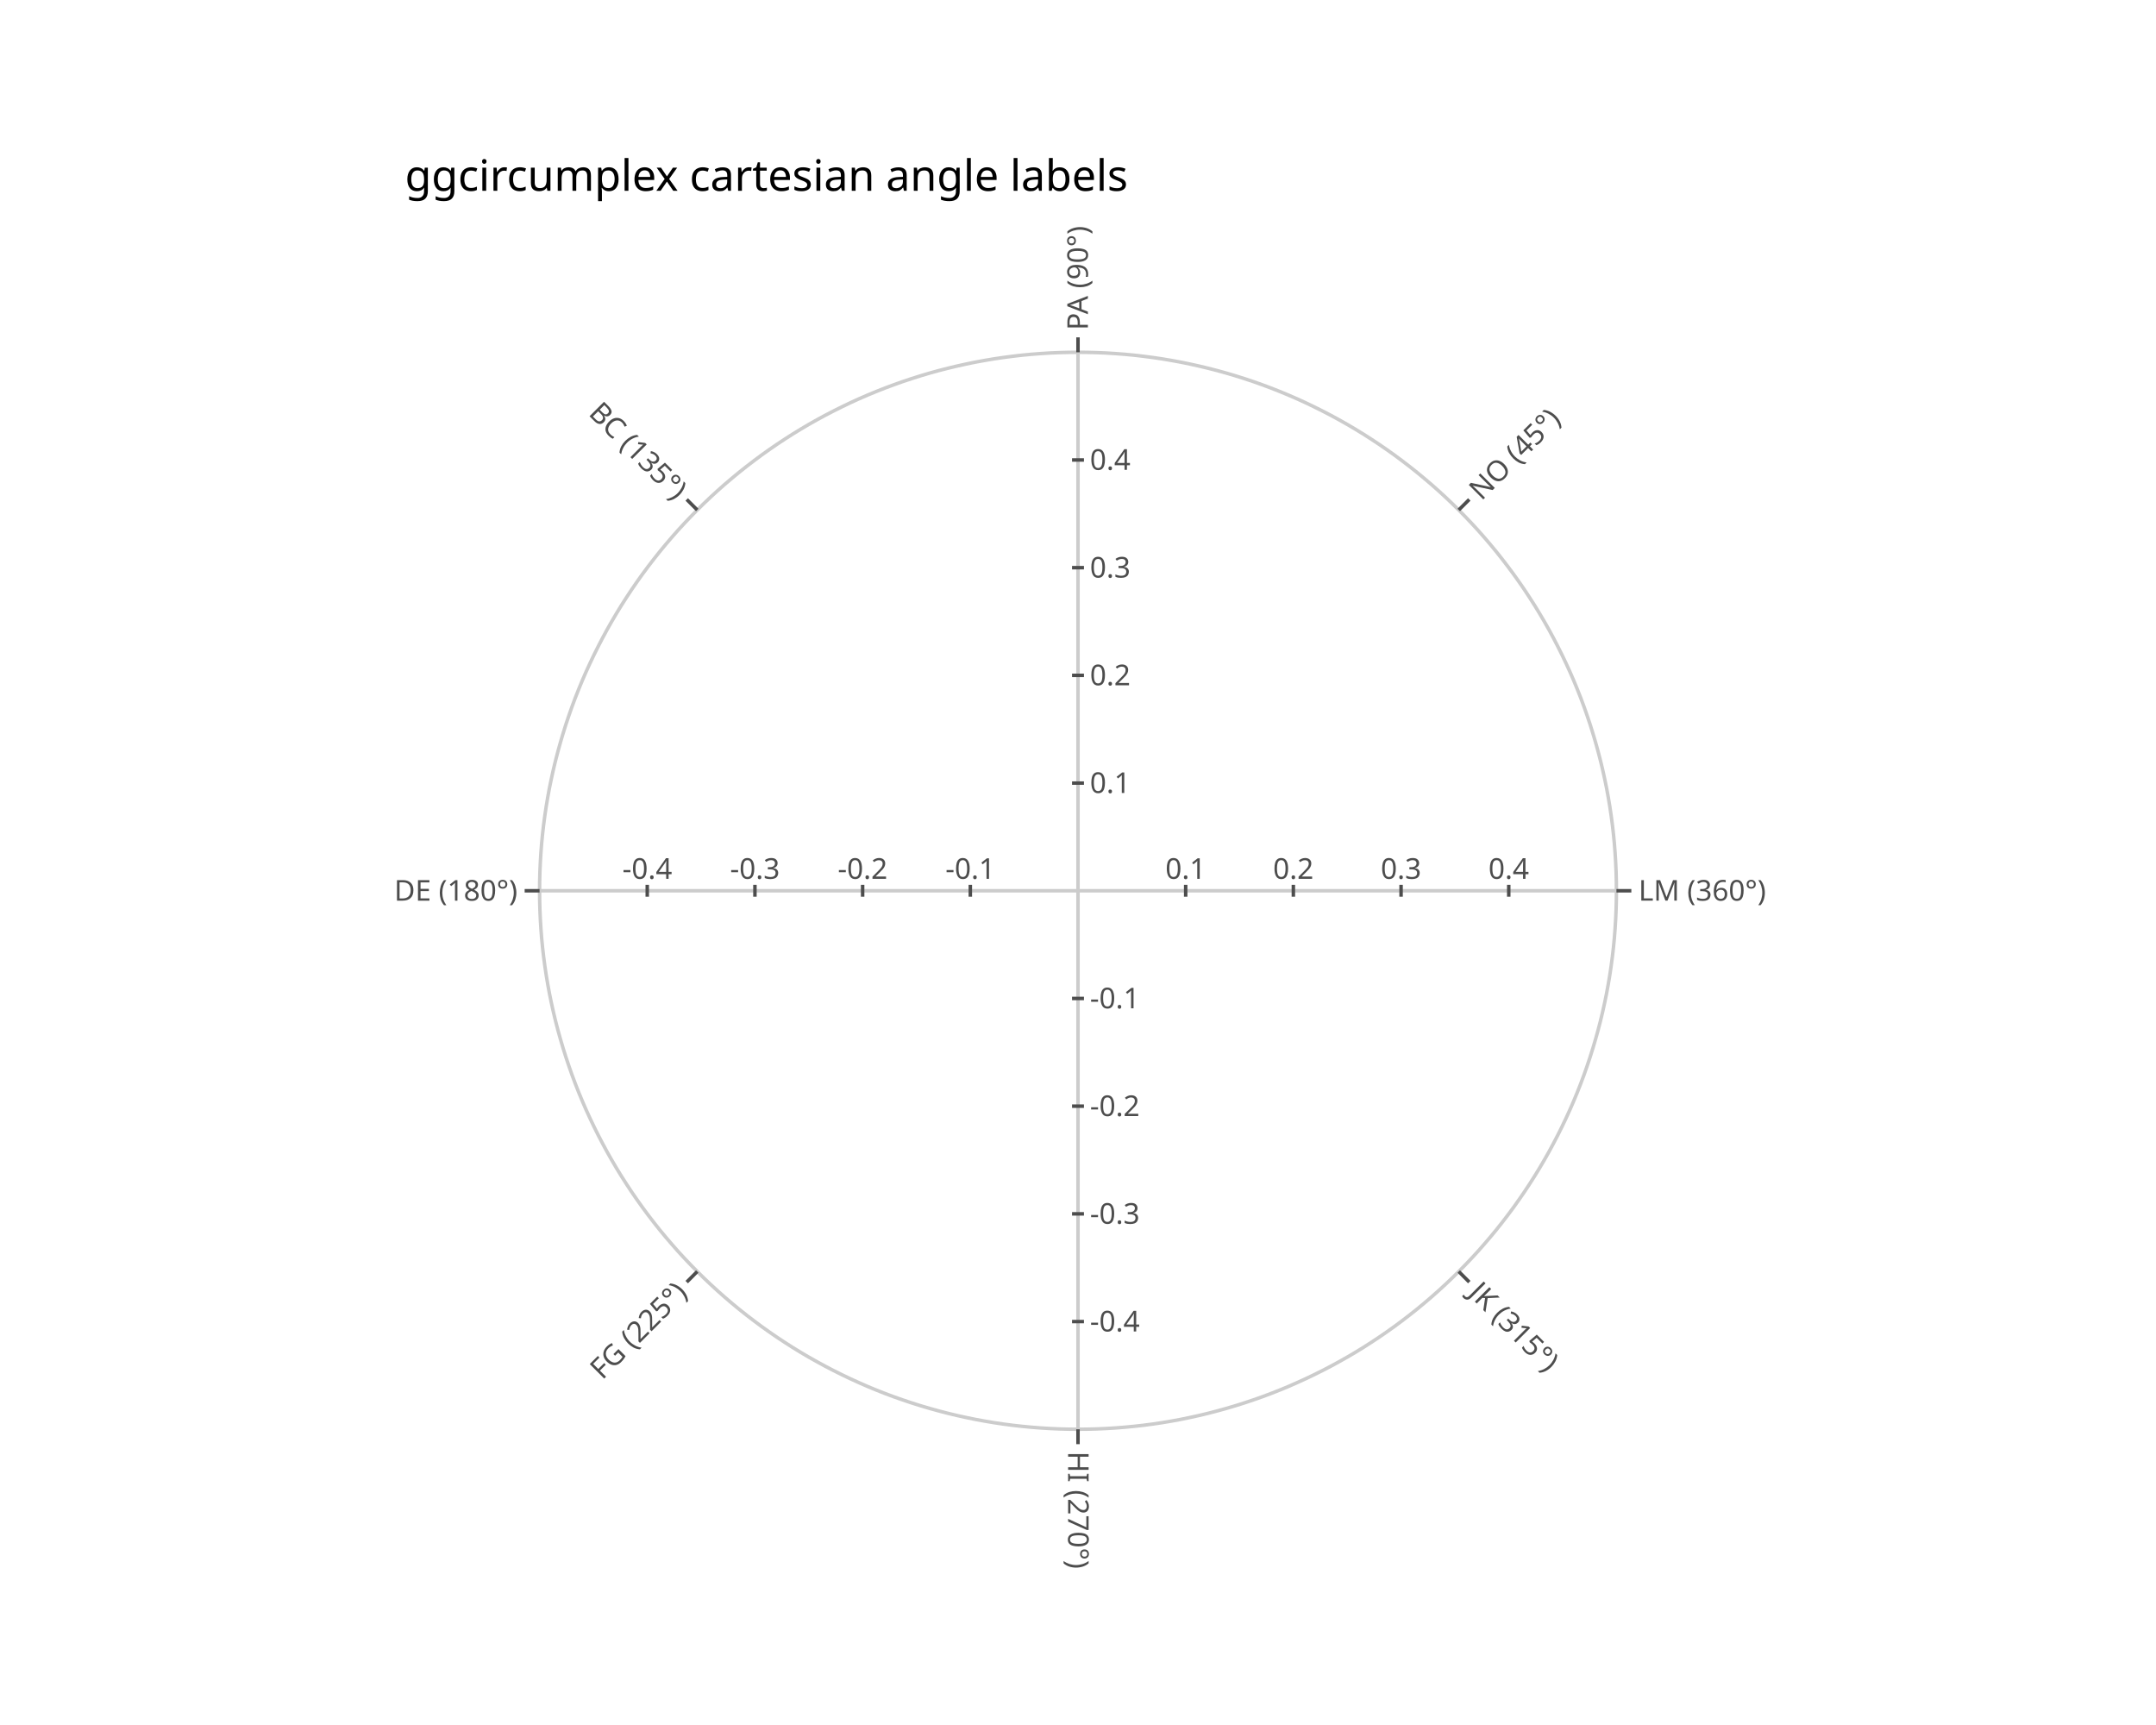
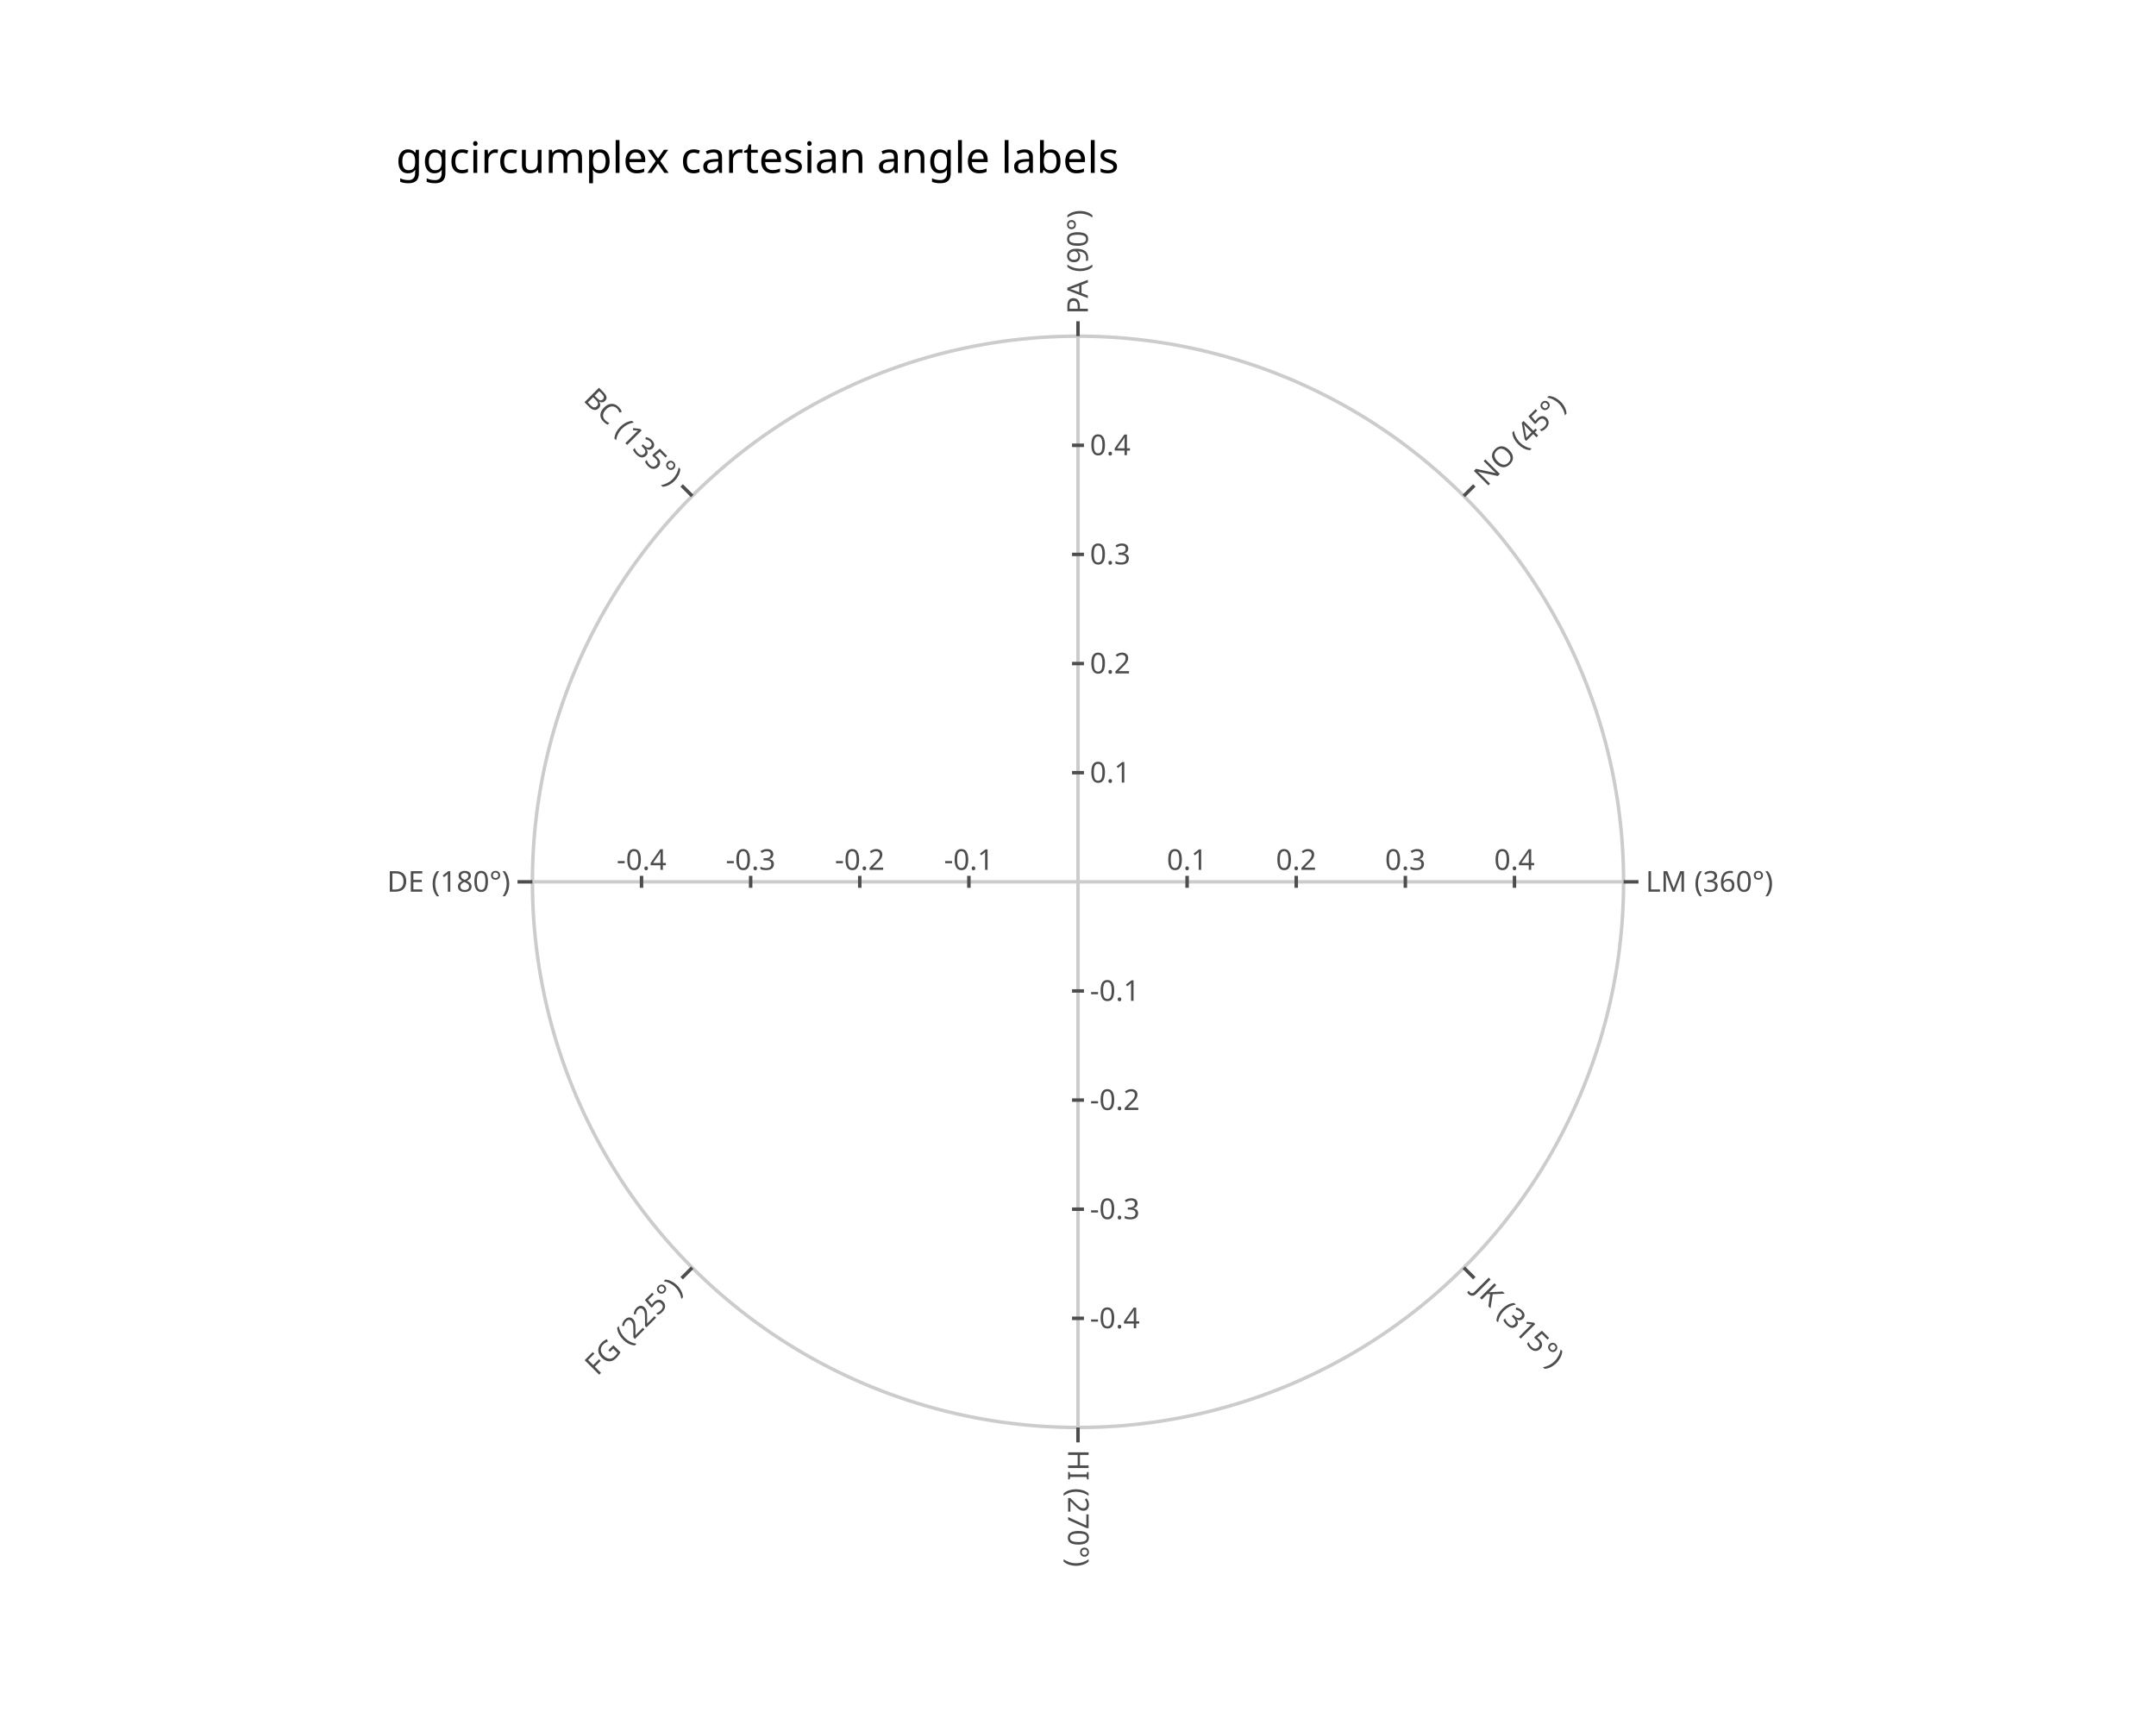
<svg xmlns="http://www.w3.org/2000/svg" class="svglite" data-engine-version="2.0" width="720.00pt" height="576.00pt" viewBox="0 0 720.00 576.00">
  <defs>
    <style type="text/css">
    .svglite line, .svglite polyline, .svglite polygon, .svglite path, .svglite rect, .svglite circle {
      fill: none;
      stroke: #000000;
      stroke-linecap: round;
      stroke-linejoin: round;
      stroke-miterlimit: 10.00;
    }
  </style>
  </defs>
  <rect width="100%" height="100%" style="stroke: none; fill: #FFFFFF;" />
  <defs>
    <clipPath id="cpMC4wMHw3MjAuMDB8MC4wMHw1NzYuMDA=">
      <rect x="0.00" y="0.00" width="720.00" height="576.00" />
    </clipPath>
  </defs>
  <g clip-path="url(#cpMC4wMHw3MjAuMDB8MC4wMHw1NzYuMDA=)">
</g>
  <defs>
-     <clipPath id="cpODEuNDR8NjM4LjU2fDAuMDB8NTc2LjAw">
-       <rect x="81.44" y="0.00" width="557.12" height="576.00" />
+     <clipPath id="cpNzguNDV8NjQxLjU1fDAuMDB8NTc2LjAw">
+       <rect x="78.45" y="0.00" width="563.10" height="576.00" />
    </clipPath>
  </defs>
-   <g clip-path="url(#cpODEuNDR8NjM4LjU2fDAuMDB8NTc2LjAw)">
-     <rect x="81.44" y="0.00" width="557.12" height="576.00" style="stroke-width: 1.16; stroke: none; fill: #FFFFFF;" />
+   <g clip-path="url(#cpNzguNDV8NjQxLjU1fDAuMDB8NTc2LjAw)">
+     <rect x="78.45" y="0.00" width="563.10" height="576.00" style="stroke-width: 1.16; stroke: none; fill: #FFFFFF;" />
  </g>
  <g clip-path="url(#cpMC4wMHw3MjAuMDB8MC4wMHw1NzYuMDA=)">
-     <polyline points="539.81,297.44 539.78,294.30 539.70,291.16 539.56,288.03 539.37,284.90 539.13,281.77 538.83,278.64 538.47,275.53 538.06,272.41 537.60,269.31 537.08,266.21 536.51,263.13 535.88,260.05 535.20,256.99 534.47,253.94 533.68,250.90 532.84,247.88 531.95,244.87 531.01,241.87 530.01,238.90 528.97,235.94 527.87,233.00 526.72,230.08 525.52,227.18 524.27,224.30 522.96,221.45 521.61,218.61 520.21,215.81 518.76,213.02 517.27,210.26 515.72,207.53 514.13,204.83 512.49,202.15 510.80,199.51 509.07,196.89 507.29,194.30 505.47,191.75 503.60,189.23 501.69,186.74 499.74,184.28 497.74,181.86 495.70,179.47 493.63,177.12 491.51,174.81 489.34,172.53 487.15,170.29 484.91,168.09 482.63,165.93 480.32,163.81 477.97,161.73 475.58,159.70 473.16,157.70 470.70,155.75 468.21,153.84 465.69,151.97 463.14,150.15 460.55,148.37 457.93,146.64 455.29,144.95 452.61,143.31 449.91,141.72 447.17,140.17 444.42,138.68 441.63,137.23 438.82,135.83 435.99,134.47 433.14,133.17 430.26,131.92 427.36,130.72 424.44,129.57 421.50,128.47 418.54,127.42 415.56,126.43 412.57,125.48 409.56,124.59 406.54,123.75 403.50,122.97 400.45,122.24 397.38,121.56 394.31,120.93 391.22,120.36 388.13,119.84 385.02,119.38 381.91,118.97 378.80,118.61 375.67,118.31 372.54,118.07 369.41,117.87 366.28,117.74 363.14,117.66 360.00,117.63 356.86,117.66 353.72,117.74 350.59,117.87 347.46,118.07 344.33,118.31 341.20,118.61 338.09,118.97 334.98,119.38 331.87,119.84 328.78,120.36 325.69,120.93 322.62,121.56 319.55,122.24 316.50,122.97 313.46,123.75 310.44,124.59 307.43,125.48 304.44,126.43 301.46,127.42 298.50,128.47 295.56,129.57 292.64,130.72 289.74,131.92 286.86,133.17 284.01,134.47 281.18,135.83 278.37,137.23 275.58,138.68 272.83,140.17 270.09,141.72 267.39,143.31 264.71,144.95 262.07,146.64 259.45,148.37 256.86,150.15 254.31,151.97 251.79,153.84 249.30,155.75 246.84,157.70 244.42,159.70 242.03,161.73 239.68,163.81 237.37,165.93 235.09,168.09 232.85,170.29 230.66,172.53 228.49,174.81 226.37,177.12 224.30,179.47 222.26,181.86 220.26,184.28 218.31,186.74 216.40,189.23 214.53,191.75 212.71,194.30 210.93,196.89 209.20,199.51 207.51,202.15 205.87,204.83 204.28,207.53 202.73,210.26 201.24,213.02 199.79,215.81 198.39,218.61 197.04,221.45 195.73,224.30 194.48,227.18 193.28,230.08 192.13,233.00 191.03,235.94 189.99,238.90 188.99,241.87 188.05,244.87 187.16,247.88 186.32,250.90 185.53,253.94 184.80,256.99 184.12,260.05 183.49,263.13 182.92,266.21 182.40,269.31 181.94,272.41 181.53,275.53 181.17,278.64 180.87,281.77 180.63,284.90 180.44,288.03 180.30,291.16 180.22,294.30 180.19,297.44 180.22,300.58 180.30,303.71 180.44,306.85 180.63,309.98 180.87,313.11 181.17,316.23 181.53,319.35 181.94,322.46 182.40,325.57 182.92,328.66 183.49,331.75 184.12,334.82 184.80,337.89 185.53,340.94 186.32,343.98 187.16,347.00 188.05,350.01 188.99,353.00 189.99,355.98 191.03,358.94 192.13,361.88 193.28,364.80 194.48,367.70 195.73,370.57 197.04,373.43 198.39,376.26 199.79,379.07 201.24,381.85 202.73,384.61 204.28,387.34 205.87,390.05 207.51,392.72 209.20,395.37 210.93,397.99 212.71,400.57 214.53,403.13 216.40,405.65 218.31,408.14 220.26,410.60 222.26,413.02 224.30,415.40 226.37,417.76 228.49,420.07 230.66,422.35 232.85,424.58 235.09,426.78 237.37,428.94 239.68,431.06 242.03,433.14 244.42,435.18 246.84,437.18 249.30,439.13 251.79,441.04 254.31,442.91 256.86,444.73 259.45,446.51 262.07,448.24 264.71,449.93 267.39,451.57 270.09,453.16 272.83,454.70 275.58,456.20 278.37,457.65 281.18,459.05 284.01,460.40 286.86,461.70 289.74,462.96 292.64,464.16 295.56,465.31 298.50,466.41 301.46,467.45 304.44,468.45 307.43,469.39 310.44,470.28 313.46,471.12 316.50,471.91 319.55,472.64 322.62,473.32 325.69,473.95 328.78,474.52 331.87,475.04 334.98,475.50 338.09,475.91 341.20,476.26 344.33,476.56 347.46,476.81 350.59,477.00 353.72,477.14 356.86,477.22 360.00,477.25 363.14,477.22 366.28,477.14 369.41,477.00 372.54,476.81 375.67,476.56 378.80,476.26 381.91,475.91 385.02,475.50 388.13,475.04 391.22,474.52 394.31,473.95 397.38,473.32 400.45,472.64 403.50,471.91 406.54,471.12 409.56,470.28 412.57,469.39 415.56,468.45 418.54,467.45 421.50,466.41 424.44,465.31 427.36,464.16 430.26,462.96 433.14,461.70 435.99,460.40 438.82,459.05 441.63,457.65 444.42,456.20 447.17,454.70 449.91,453.16 452.61,451.57 455.29,449.93 457.93,448.24 460.55,446.51 463.14,444.73 465.69,442.91 468.21,441.04 470.70,439.13 473.16,437.18 475.58,435.18 477.97,433.14 480.32,431.06 482.63,428.94 484.91,426.78 487.15,424.58 489.34,422.35 491.51,420.07 493.63,417.76 495.70,415.40 497.74,413.02 499.74,410.60 501.69,408.14 503.60,405.65 505.47,403.13 507.29,400.57 509.07,397.99 510.80,395.37 512.49,392.72 514.13,390.05 515.72,387.34 517.27,384.61 518.76,381.85 520.21,379.07 521.61,376.26 522.96,373.43 524.27,370.57 525.52,367.70 526.72,364.80 527.87,361.88 528.97,358.94 530.01,355.98 531.01,353.00 531.95,350.01 532.84,347.00 533.68,343.98 534.47,340.94 535.20,337.89 535.88,334.82 536.51,331.75 537.08,328.66 537.60,325.57 538.06,322.46 538.47,319.35 538.83,316.23 539.13,313.11 539.37,309.98 539.56,306.85 539.70,303.71 539.78,300.58 539.81,297.44 " style="stroke-width: 1.16; stroke: #CCCCCC; stroke-linecap: butt;" />
-     <polyline points="539.81,297.44 180.19,297.44 " style="stroke-width: 1.16; stroke: #CCCCCC; stroke-linecap: butt;" />
-     <polyline points="360.00,117.63 360.00,477.25 " style="stroke-width: 1.16; stroke: #CCCCCC; stroke-linecap: butt;" />
-     <polyline points="395.96,299.43 395.96,295.45 " style="stroke-width: 1.16; stroke: #4D4D4D; stroke-linecap: butt;" />
-     <polyline points="431.92,299.43 431.92,295.45 " style="stroke-width: 1.16; stroke: #4D4D4D; stroke-linecap: butt;" />
-     <polyline points="467.89,299.43 467.89,295.45 " style="stroke-width: 1.16; stroke: #4D4D4D; stroke-linecap: butt;" />
-     <polyline points="503.85,299.43 503.85,295.45 " style="stroke-width: 1.16; stroke: #4D4D4D; stroke-linecap: butt;" />
-     <polyline points="324.04,299.43 324.04,295.45 " style="stroke-width: 1.16; stroke: #4D4D4D; stroke-linecap: butt;" />
-     <polyline points="288.08,299.43 288.08,295.45 " style="stroke-width: 1.16; stroke: #4D4D4D; stroke-linecap: butt;" />
-     <polyline points="252.11,299.43 252.11,295.45 " style="stroke-width: 1.16; stroke: #4D4D4D; stroke-linecap: butt;" />
-     <polyline points="216.15,299.43 216.15,295.45 " style="stroke-width: 1.16; stroke: #4D4D4D; stroke-linecap: butt;" />
-     <polyline points="358.01,261.48 361.99,261.48 " style="stroke-width: 1.16; stroke: #4D4D4D; stroke-linecap: butt;" />
-     <polyline points="358.01,225.51 361.99,225.51 " style="stroke-width: 1.16; stroke: #4D4D4D; stroke-linecap: butt;" />
-     <polyline points="358.01,189.55 361.99,189.55 " style="stroke-width: 1.16; stroke: #4D4D4D; stroke-linecap: butt;" />
-     <polyline points="358.01,153.59 361.99,153.59 " style="stroke-width: 1.16; stroke: #4D4D4D; stroke-linecap: butt;" />
-     <polyline points="358.01,333.40 361.99,333.40 " style="stroke-width: 1.16; stroke: #4D4D4D; stroke-linecap: butt;" />
-     <polyline points="358.01,369.36 361.99,369.36 " style="stroke-width: 1.16; stroke: #4D4D4D; stroke-linecap: butt;" />
-     <polyline points="358.01,405.32 361.99,405.32 " style="stroke-width: 1.16; stroke: #4D4D4D; stroke-linecap: butt;" />
-     <polyline points="358.01,441.29 361.99,441.29 " style="stroke-width: 1.16; stroke: #4D4D4D; stroke-linecap: butt;" />
-     <text x="395.96" y="293.45" text-anchor="middle" style="font-size: 9.60px; fill: #4D4D4D; font-family: sans;" textLength="13.35px" lengthAdjust="spacingAndGlyphs">0.1</text>
-     <text x="431.92" y="293.45" text-anchor="middle" style="font-size: 9.60px; fill: #4D4D4D; font-family: sans;" textLength="13.35px" lengthAdjust="spacingAndGlyphs">0.2</text>
-     <text x="467.89" y="293.45" text-anchor="middle" style="font-size: 9.60px; fill: #4D4D4D; font-family: sans;" textLength="13.35px" lengthAdjust="spacingAndGlyphs">0.3</text>
-     <text x="503.85" y="293.45" text-anchor="middle" style="font-size: 9.60px; fill: #4D4D4D; font-family: sans;" textLength="13.35px" lengthAdjust="spacingAndGlyphs">0.4</text>
-     <text x="324.04" y="293.45" text-anchor="middle" style="font-size: 9.60px; fill: #4D4D4D; font-family: sans;" textLength="16.54px" lengthAdjust="spacingAndGlyphs">-0.1</text>
-     <text x="288.08" y="293.45" text-anchor="middle" style="font-size: 9.60px; fill: #4D4D4D; font-family: sans;" textLength="16.54px" lengthAdjust="spacingAndGlyphs">-0.2</text>
-     <text x="252.11" y="293.45" text-anchor="middle" style="font-size: 9.60px; fill: #4D4D4D; font-family: sans;" textLength="16.54px" lengthAdjust="spacingAndGlyphs">-0.3</text>
-     <text x="216.15" y="293.45" text-anchor="middle" style="font-size: 9.60px; fill: #4D4D4D; font-family: sans;" textLength="16.54px" lengthAdjust="spacingAndGlyphs">-0.4</text>
-     <text x="363.99" y="264.78" style="font-size: 9.60px; fill: #4D4D4D; font-family: sans;" textLength="13.35px" lengthAdjust="spacingAndGlyphs">0.1</text>
-     <text x="363.99" y="228.82" style="font-size: 9.60px; fill: #4D4D4D; font-family: sans;" textLength="13.35px" lengthAdjust="spacingAndGlyphs">0.2</text>
-     <text x="363.99" y="192.86" style="font-size: 9.60px; fill: #4D4D4D; font-family: sans;" textLength="13.35px" lengthAdjust="spacingAndGlyphs">0.3</text>
-     <text x="363.99" y="156.89" style="font-size: 9.60px; fill: #4D4D4D; font-family: sans;" textLength="13.35px" lengthAdjust="spacingAndGlyphs">0.4</text>
-     <text x="363.99" y="336.70" style="font-size: 9.60px; fill: #4D4D4D; font-family: sans;" textLength="16.54px" lengthAdjust="spacingAndGlyphs">-0.1</text>
-     <text x="363.99" y="372.67" style="font-size: 9.60px; fill: #4D4D4D; font-family: sans;" textLength="16.54px" lengthAdjust="spacingAndGlyphs">-0.2</text>
-     <text x="363.99" y="408.63" style="font-size: 9.60px; fill: #4D4D4D; font-family: sans;" textLength="16.54px" lengthAdjust="spacingAndGlyphs">-0.3</text>
-     <text x="363.99" y="444.59" style="font-size: 9.60px; fill: #4D4D4D; font-family: sans;" textLength="16.54px" lengthAdjust="spacingAndGlyphs">-0.4</text>
-     <text transform="translate(363.30,110.26) rotate(-90)" style="font-size: 9.60px; fill: #4D4D4D; font-family: sans;" textLength="36.39px" lengthAdjust="spacingAndGlyphs">PA (90°)</text>
-     <text transform="translate(225.31,167.42) rotate(-315)" text-anchor="end" style="font-size: 9.60px; fill: #4D4D4D; font-family: sans;" textLength="42.26px" lengthAdjust="spacingAndGlyphs">BC (135°)</text>
-     <text transform="translate(172.82,300.74) rotate(-360)" text-anchor="end" style="font-size: 9.60px; fill: #4D4D4D; font-family: sans;" textLength="42.26px" lengthAdjust="spacingAndGlyphs">DE (180°)</text>
-     <text transform="translate(229.98,432.13) rotate(-405)" text-anchor="end" style="font-size: 9.60px; fill: #4D4D4D; font-family: sans;" textLength="42.26px" lengthAdjust="spacingAndGlyphs">FG (225°)</text>
-     <text transform="translate(356.70,484.62) rotate(-270)" style="font-size: 9.60px; fill: #4D4D4D; font-family: sans;" textLength="38.52px" lengthAdjust="spacingAndGlyphs">HI (270°)</text>
-     <text transform="translate(490.02,432.13) rotate(-315)" style="font-size: 9.60px; fill: #4D4D4D; font-family: sans;" textLength="40.13px" lengthAdjust="spacingAndGlyphs">JK (315°)</text>
-     <text x="547.18" y="300.74" style="font-size: 9.60px; fill: #4D4D4D; font-family: sans;" textLength="42.26px" lengthAdjust="spacingAndGlyphs">LM (360°)</text>
-     <text transform="translate(494.69,167.42) rotate(-45)" style="font-size: 9.60px; fill: #4D4D4D; font-family: sans;" textLength="37.99px" lengthAdjust="spacingAndGlyphs">NO (45°)</text>
-     <polyline points="360.00,117.63 360.00,112.65 " style="stroke-width: 1.16; stroke: #4D4D4D; stroke-linecap: butt;" />
-     <polyline points="232.85,170.29 229.33,166.77 " style="stroke-width: 1.16; stroke: #4D4D4D; stroke-linecap: butt;" />
-     <polyline points="180.19,297.44 175.21,297.44 " style="stroke-width: 1.16; stroke: #4D4D4D; stroke-linecap: butt;" />
-     <polyline points="232.85,424.58 229.33,428.11 " style="stroke-width: 1.16; stroke: #4D4D4D; stroke-linecap: butt;" />
-     <polyline points="360.00,477.25 360.00,482.23 " style="stroke-width: 1.16; stroke: #4D4D4D; stroke-linecap: butt;" />
-     <polyline points="487.15,424.58 490.67,428.11 " style="stroke-width: 1.16; stroke: #4D4D4D; stroke-linecap: butt;" />
-     <polyline points="539.81,297.44 544.79,297.44 " style="stroke-width: 1.16; stroke: #4D4D4D; stroke-linecap: butt;" />
-     <polyline points="487.15,170.29 490.67,166.77 " style="stroke-width: 1.16; stroke: #4D4D4D; stroke-linecap: butt;" />
-     <text x="135.24" y="63.71" style="font-size: 14.40px; font-family: sans;" textLength="228.16px" lengthAdjust="spacingAndGlyphs">ggcircumplex cartesian angle labels</text>
+     <polyline points="542.20,294.45 542.17,291.27 542.09,288.09 541.95,284.91 541.76,281.74 541.51,278.57 541.20,275.40 540.84,272.24 540.43,269.09 539.96,265.95 539.43,262.81 538.85,259.68 538.22,256.57 537.53,253.46 536.79,250.37 535.99,247.29 535.14,244.23 534.24,241.18 533.28,238.15 532.27,235.13 531.21,232.13 530.10,229.15 528.93,226.20 527.72,223.26 526.45,220.34 525.13,217.45 523.76,214.58 522.34,211.73 520.87,208.91 519.36,206.12 517.79,203.35 516.18,200.61 514.52,197.90 512.81,195.22 511.05,192.56 509.25,189.94 507.40,187.35 505.51,184.80 503.58,182.28 501.60,179.79 499.57,177.33 497.51,174.91 495.40,172.53 493.25,170.19 491.06,167.88 488.84,165.61 486.57,163.38 484.26,161.20 481.92,159.05 479.53,156.94 477.12,154.88 474.66,152.85 472.17,150.87 469.65,148.94 467.10,147.05 464.51,145.20 461.89,143.40 459.23,141.64 456.55,139.93 453.84,138.27 451.10,136.66 448.33,135.09 445.54,133.58 442.72,132.11 439.87,130.69 437.00,129.32 434.11,128.00 431.19,126.73 428.25,125.52 425.30,124.35 422.32,123.24 419.32,122.17 416.30,121.17 413.27,120.21 410.22,119.31 407.16,118.46 404.08,117.66 400.99,116.92 397.88,116.23 394.77,115.60 391.64,115.02 388.50,114.49 385.36,114.02 382.20,113.61 379.05,113.25 375.88,112.94 372.71,112.69 369.54,112.50 366.36,112.36 363.18,112.28 360.00,112.25 356.82,112.28 353.64,112.36 350.46,112.50 347.29,112.69 344.12,112.94 340.95,113.25 337.80,113.61 334.64,114.02 331.50,114.49 328.36,115.02 325.23,115.60 322.12,116.23 319.01,116.92 315.92,117.66 312.84,118.46 309.78,119.31 306.73,120.21 303.70,121.17 300.68,122.17 297.68,123.24 294.70,124.35 291.75,125.52 288.81,126.73 285.89,128.00 283.00,129.32 280.13,130.69 277.28,132.11 274.46,133.58 271.67,135.09 268.90,136.66 266.16,138.27 263.45,139.93 260.77,141.64 258.11,143.40 255.49,145.20 252.90,147.05 250.35,148.94 247.83,150.87 245.34,152.85 242.88,154.88 240.47,156.94 238.08,159.05 235.74,161.20 233.43,163.38 231.16,165.61 228.94,167.88 226.75,170.19 224.60,172.53 222.49,174.91 220.43,177.33 218.40,179.79 216.42,182.28 214.49,184.80 212.60,187.35 210.75,189.94 208.95,192.56 207.19,195.22 205.48,197.90 203.82,200.61 202.21,203.35 200.64,206.12 199.13,208.91 197.66,211.73 196.24,214.58 194.87,217.45 193.55,220.34 192.28,223.26 191.07,226.20 189.90,229.15 188.79,232.13 187.73,235.13 186.72,238.15 185.76,241.18 184.86,244.23 184.01,247.29 183.21,250.37 182.47,253.46 181.78,256.57 181.15,259.68 180.57,262.81 180.04,265.95 179.57,269.09 179.16,272.24 178.80,275.40 178.49,278.57 178.24,281.74 178.05,284.91 177.91,288.09 177.83,291.27 177.80,294.45 177.83,297.63 177.91,300.81 178.05,303.99 178.24,307.16 178.49,310.33 178.80,313.50 179.16,316.65 179.57,319.81 180.04,322.95 180.57,326.09 181.15,329.22 181.78,332.33 182.47,335.44 183.21,338.53 184.01,341.61 184.86,344.67 185.76,347.72 186.72,350.75 187.73,353.77 188.79,356.77 189.90,359.74 191.07,362.70 192.28,365.64 193.55,368.56 194.87,371.45 196.24,374.32 197.66,377.17 199.13,379.99 200.64,382.78 202.21,385.55 203.82,388.29 205.48,391.00 207.19,393.68 208.95,396.34 210.75,398.96 212.60,401.55 214.49,404.10 216.42,406.62 218.40,409.11 220.43,411.57 222.49,413.98 224.60,416.37 226.75,418.71 228.94,421.02 231.16,423.29 233.43,425.51 235.74,427.70 238.08,429.85 240.47,431.96 242.88,434.02 245.34,436.05 247.83,438.03 250.35,439.96 252.90,441.85 255.49,443.70 258.11,445.50 260.77,447.26 263.45,448.97 266.16,450.63 268.90,452.24 271.67,453.81 274.46,455.32 277.28,456.79 280.13,458.21 283.00,459.58 285.89,460.90 288.81,462.17 291.75,463.38 294.70,464.55 297.68,465.66 300.68,466.72 303.70,467.73 306.73,468.69 309.78,469.59 312.84,470.44 315.92,471.24 319.01,471.98 322.12,472.67 325.23,473.30 328.36,473.88 331.50,474.41 334.64,474.88 337.80,475.29 340.95,475.65 344.12,475.96 347.29,476.21 350.46,476.40 353.64,476.54 356.82,476.62 360.00,476.65 363.18,476.62 366.36,476.54 369.54,476.40 372.71,476.21 375.88,475.96 379.05,475.65 382.20,475.29 385.36,474.88 388.50,474.41 391.64,473.88 394.77,473.30 397.88,472.67 400.99,471.98 404.08,471.24 407.16,470.44 410.22,469.59 413.27,468.69 416.30,467.73 419.32,466.72 422.32,465.66 425.30,464.55 428.25,463.38 431.19,462.17 434.11,460.90 437.00,459.58 439.87,458.21 442.72,456.79 445.54,455.32 448.33,453.81 451.10,452.24 453.84,450.63 456.55,448.97 459.23,447.26 461.89,445.50 464.51,443.70 467.10,441.85 469.65,439.96 472.17,438.03 474.66,436.05 477.12,434.02 479.53,431.96 481.92,429.85 484.26,427.70 486.57,425.51 488.84,423.29 491.06,421.02 493.25,418.71 495.40,416.37 497.51,413.98 499.57,411.57 501.60,409.11 503.58,406.62 505.51,404.10 507.40,401.55 509.25,398.96 511.05,396.34 512.81,393.68 514.52,391.00 516.18,388.29 517.79,385.55 519.36,382.78 520.87,379.99 522.34,377.17 523.76,374.32 525.13,371.45 526.45,368.56 527.72,365.64 528.93,362.70 530.10,359.74 531.21,356.77 532.27,353.77 533.28,350.75 534.24,347.72 535.14,344.67 535.99,341.61 536.79,338.53 537.53,335.44 538.22,332.33 538.85,329.22 539.43,326.09 539.96,322.95 540.43,319.81 540.84,316.65 541.20,313.50 541.51,310.33 541.76,307.16 541.95,303.99 542.09,300.81 542.17,297.63 542.20,294.45 " style="stroke-width: 1.16; stroke: #CCCCCC; stroke-linecap: butt;" />
+     <polyline points="542.20,294.45 177.80,294.45 " style="stroke-width: 1.16; stroke: #CCCCCC; stroke-linecap: butt;" />
+     <polyline points="360.00,112.25 360.00,476.65 " style="stroke-width: 1.16; stroke: #CCCCCC; stroke-linecap: butt;" />
+     <polyline points="396.44,296.44 396.44,292.46 " style="stroke-width: 1.16; stroke: #4D4D4D; stroke-linecap: butt;" />
+     <polyline points="432.88,296.44 432.88,292.46 " style="stroke-width: 1.16; stroke: #4D4D4D; stroke-linecap: butt;" />
+     <polyline points="469.32,296.44 469.32,292.46 " style="stroke-width: 1.16; stroke: #4D4D4D; stroke-linecap: butt;" />
+     <polyline points="505.76,296.44 505.76,292.46 " style="stroke-width: 1.16; stroke: #4D4D4D; stroke-linecap: butt;" />
+     <polyline points="323.56,296.44 323.56,292.46 " style="stroke-width: 1.16; stroke: #4D4D4D; stroke-linecap: butt;" />
+     <polyline points="287.12,296.44 287.12,292.46 " style="stroke-width: 1.16; stroke: #4D4D4D; stroke-linecap: butt;" />
+     <polyline points="250.68,296.44 250.68,292.46 " style="stroke-width: 1.16; stroke: #4D4D4D; stroke-linecap: butt;" />
+     <polyline points="214.24,296.44 214.24,292.46 " style="stroke-width: 1.16; stroke: #4D4D4D; stroke-linecap: butt;" />
+     <polyline points="358.01,258.01 361.99,258.01 " style="stroke-width: 1.16; stroke: #4D4D4D; stroke-linecap: butt;" />
+     <polyline points="358.01,221.57 361.99,221.57 " style="stroke-width: 1.16; stroke: #4D4D4D; stroke-linecap: butt;" />
+     <polyline points="358.01,185.13 361.99,185.13 " style="stroke-width: 1.16; stroke: #4D4D4D; stroke-linecap: butt;" />
+     <polyline points="358.01,148.69 361.99,148.69 " style="stroke-width: 1.16; stroke: #4D4D4D; stroke-linecap: butt;" />
+     <polyline points="358.01,330.89 361.99,330.89 " style="stroke-width: 1.16; stroke: #4D4D4D; stroke-linecap: butt;" />
+     <polyline points="358.01,367.33 361.99,367.33 " style="stroke-width: 1.16; stroke: #4D4D4D; stroke-linecap: butt;" />
+     <polyline points="358.01,403.77 361.99,403.77 " style="stroke-width: 1.16; stroke: #4D4D4D; stroke-linecap: butt;" />
+     <polyline points="358.01,440.21 361.99,440.21 " style="stroke-width: 1.16; stroke: #4D4D4D; stroke-linecap: butt;" />
+     <text x="396.44" y="290.46" text-anchor="middle" style="font-size: 9.60px; fill: #4D4D4D; font-family: sans;" textLength="13.35px" lengthAdjust="spacingAndGlyphs">0.1</text>
+     <text x="432.88" y="290.46" text-anchor="middle" style="font-size: 9.60px; fill: #4D4D4D; font-family: sans;" textLength="13.35px" lengthAdjust="spacingAndGlyphs">0.2</text>
+     <text x="469.32" y="290.46" text-anchor="middle" style="font-size: 9.60px; fill: #4D4D4D; font-family: sans;" textLength="13.35px" lengthAdjust="spacingAndGlyphs">0.3</text>
+     <text x="505.76" y="290.46" text-anchor="middle" style="font-size: 9.60px; fill: #4D4D4D; font-family: sans;" textLength="13.35px" lengthAdjust="spacingAndGlyphs">0.4</text>
+     <text x="323.56" y="290.46" text-anchor="middle" style="font-size: 9.60px; fill: #4D4D4D; font-family: sans;" textLength="16.54px" lengthAdjust="spacingAndGlyphs">-0.1</text>
+     <text x="287.12" y="290.46" text-anchor="middle" style="font-size: 9.60px; fill: #4D4D4D; font-family: sans;" textLength="16.54px" lengthAdjust="spacingAndGlyphs">-0.2</text>
+     <text x="250.68" y="290.46" text-anchor="middle" style="font-size: 9.60px; fill: #4D4D4D; font-family: sans;" textLength="16.54px" lengthAdjust="spacingAndGlyphs">-0.3</text>
+     <text x="214.24" y="290.46" text-anchor="middle" style="font-size: 9.60px; fill: #4D4D4D; font-family: sans;" textLength="16.54px" lengthAdjust="spacingAndGlyphs">-0.4</text>
+     <text x="363.99" y="261.31" style="font-size: 9.60px; fill: #4D4D4D; font-family: sans;" textLength="13.35px" lengthAdjust="spacingAndGlyphs">0.1</text>
+     <text x="363.99" y="224.87" style="font-size: 9.60px; fill: #4D4D4D; font-family: sans;" textLength="13.35px" lengthAdjust="spacingAndGlyphs">0.2</text>
+     <text x="363.99" y="188.43" style="font-size: 9.60px; fill: #4D4D4D; font-family: sans;" textLength="13.35px" lengthAdjust="spacingAndGlyphs">0.3</text>
+     <text x="363.99" y="151.99" style="font-size: 9.60px; fill: #4D4D4D; font-family: sans;" textLength="13.35px" lengthAdjust="spacingAndGlyphs">0.4</text>
+     <text x="363.99" y="334.19" style="font-size: 9.60px; fill: #4D4D4D; font-family: sans;" textLength="16.54px" lengthAdjust="spacingAndGlyphs">-0.1</text>
+     <text x="363.99" y="370.63" style="font-size: 9.60px; fill: #4D4D4D; font-family: sans;" textLength="16.54px" lengthAdjust="spacingAndGlyphs">-0.2</text>
+     <text x="363.99" y="407.07" style="font-size: 9.60px; fill: #4D4D4D; font-family: sans;" textLength="16.54px" lengthAdjust="spacingAndGlyphs">-0.3</text>
+     <text x="363.99" y="443.51" style="font-size: 9.60px; fill: #4D4D4D; font-family: sans;" textLength="16.54px" lengthAdjust="spacingAndGlyphs">-0.4</text>
+     <text transform="translate(363.30,104.88) rotate(-90)" style="font-size: 9.60px; fill: #4D4D4D; font-family: sans;" textLength="36.39px" lengthAdjust="spacingAndGlyphs">PA (90°)</text>
+     <text transform="translate(223.62,162.74) rotate(-315)" text-anchor="end" style="font-size: 9.60px; fill: #4D4D4D; font-family: sans;" textLength="42.26px" lengthAdjust="spacingAndGlyphs">BC (135°)</text>
+     <text transform="translate(170.43,297.75) rotate(-360)" text-anchor="end" style="font-size: 9.60px; fill: #4D4D4D; font-family: sans;" textLength="42.26px" lengthAdjust="spacingAndGlyphs">DE (180°)</text>
+     <text transform="translate(228.29,430.83) rotate(-405)" text-anchor="end" style="font-size: 9.60px; fill: #4D4D4D; font-family: sans;" textLength="42.26px" lengthAdjust="spacingAndGlyphs">FG (225°)</text>
+     <text transform="translate(356.70,484.02) rotate(-270)" style="font-size: 9.60px; fill: #4D4D4D; font-family: sans;" textLength="38.52px" lengthAdjust="spacingAndGlyphs">HI (270°)</text>
+     <text transform="translate(491.71,430.83) rotate(-315)" style="font-size: 9.60px; fill: #4D4D4D; font-family: sans;" textLength="40.13px" lengthAdjust="spacingAndGlyphs">JK (315°)</text>
+     <text x="549.57" y="297.75" style="font-size: 9.60px; fill: #4D4D4D; font-family: sans;" textLength="42.26px" lengthAdjust="spacingAndGlyphs">LM (360°)</text>
+     <text transform="translate(496.38,162.74) rotate(-45)" style="font-size: 9.60px; fill: #4D4D4D; font-family: sans;" textLength="37.99px" lengthAdjust="spacingAndGlyphs">NO (45°)</text>
+     <polyline points="360.00,112.25 360.00,107.27 " style="stroke-width: 1.16; stroke: #4D4D4D; stroke-linecap: butt;" />
+     <polyline points="231.16,165.61 227.64,162.09 " style="stroke-width: 1.16; stroke: #4D4D4D; stroke-linecap: butt;" />
+     <polyline points="177.80,294.45 172.82,294.45 " style="stroke-width: 1.16; stroke: #4D4D4D; stroke-linecap: butt;" />
+     <polyline points="231.16,423.29 227.64,426.81 " style="stroke-width: 1.16; stroke: #4D4D4D; stroke-linecap: butt;" />
+     <polyline points="360.00,476.65 360.00,481.63 " style="stroke-width: 1.16; stroke: #4D4D4D; stroke-linecap: butt;" />
+     <polyline points="488.84,423.29 492.36,426.81 " style="stroke-width: 1.16; stroke: #4D4D4D; stroke-linecap: butt;" />
+     <polyline points="542.20,294.45 547.18,294.45 " style="stroke-width: 1.16; stroke: #4D4D4D; stroke-linecap: butt;" />
+     <polyline points="488.84,165.61 492.36,162.09 " style="stroke-width: 1.16; stroke: #4D4D4D; stroke-linecap: butt;" />
+     <text x="132.25" y="57.73" style="font-size: 14.40px; font-family: sans;" textLength="228.16px" lengthAdjust="spacingAndGlyphs">ggcircumplex cartesian angle labels</text>
  </g>
</svg>
